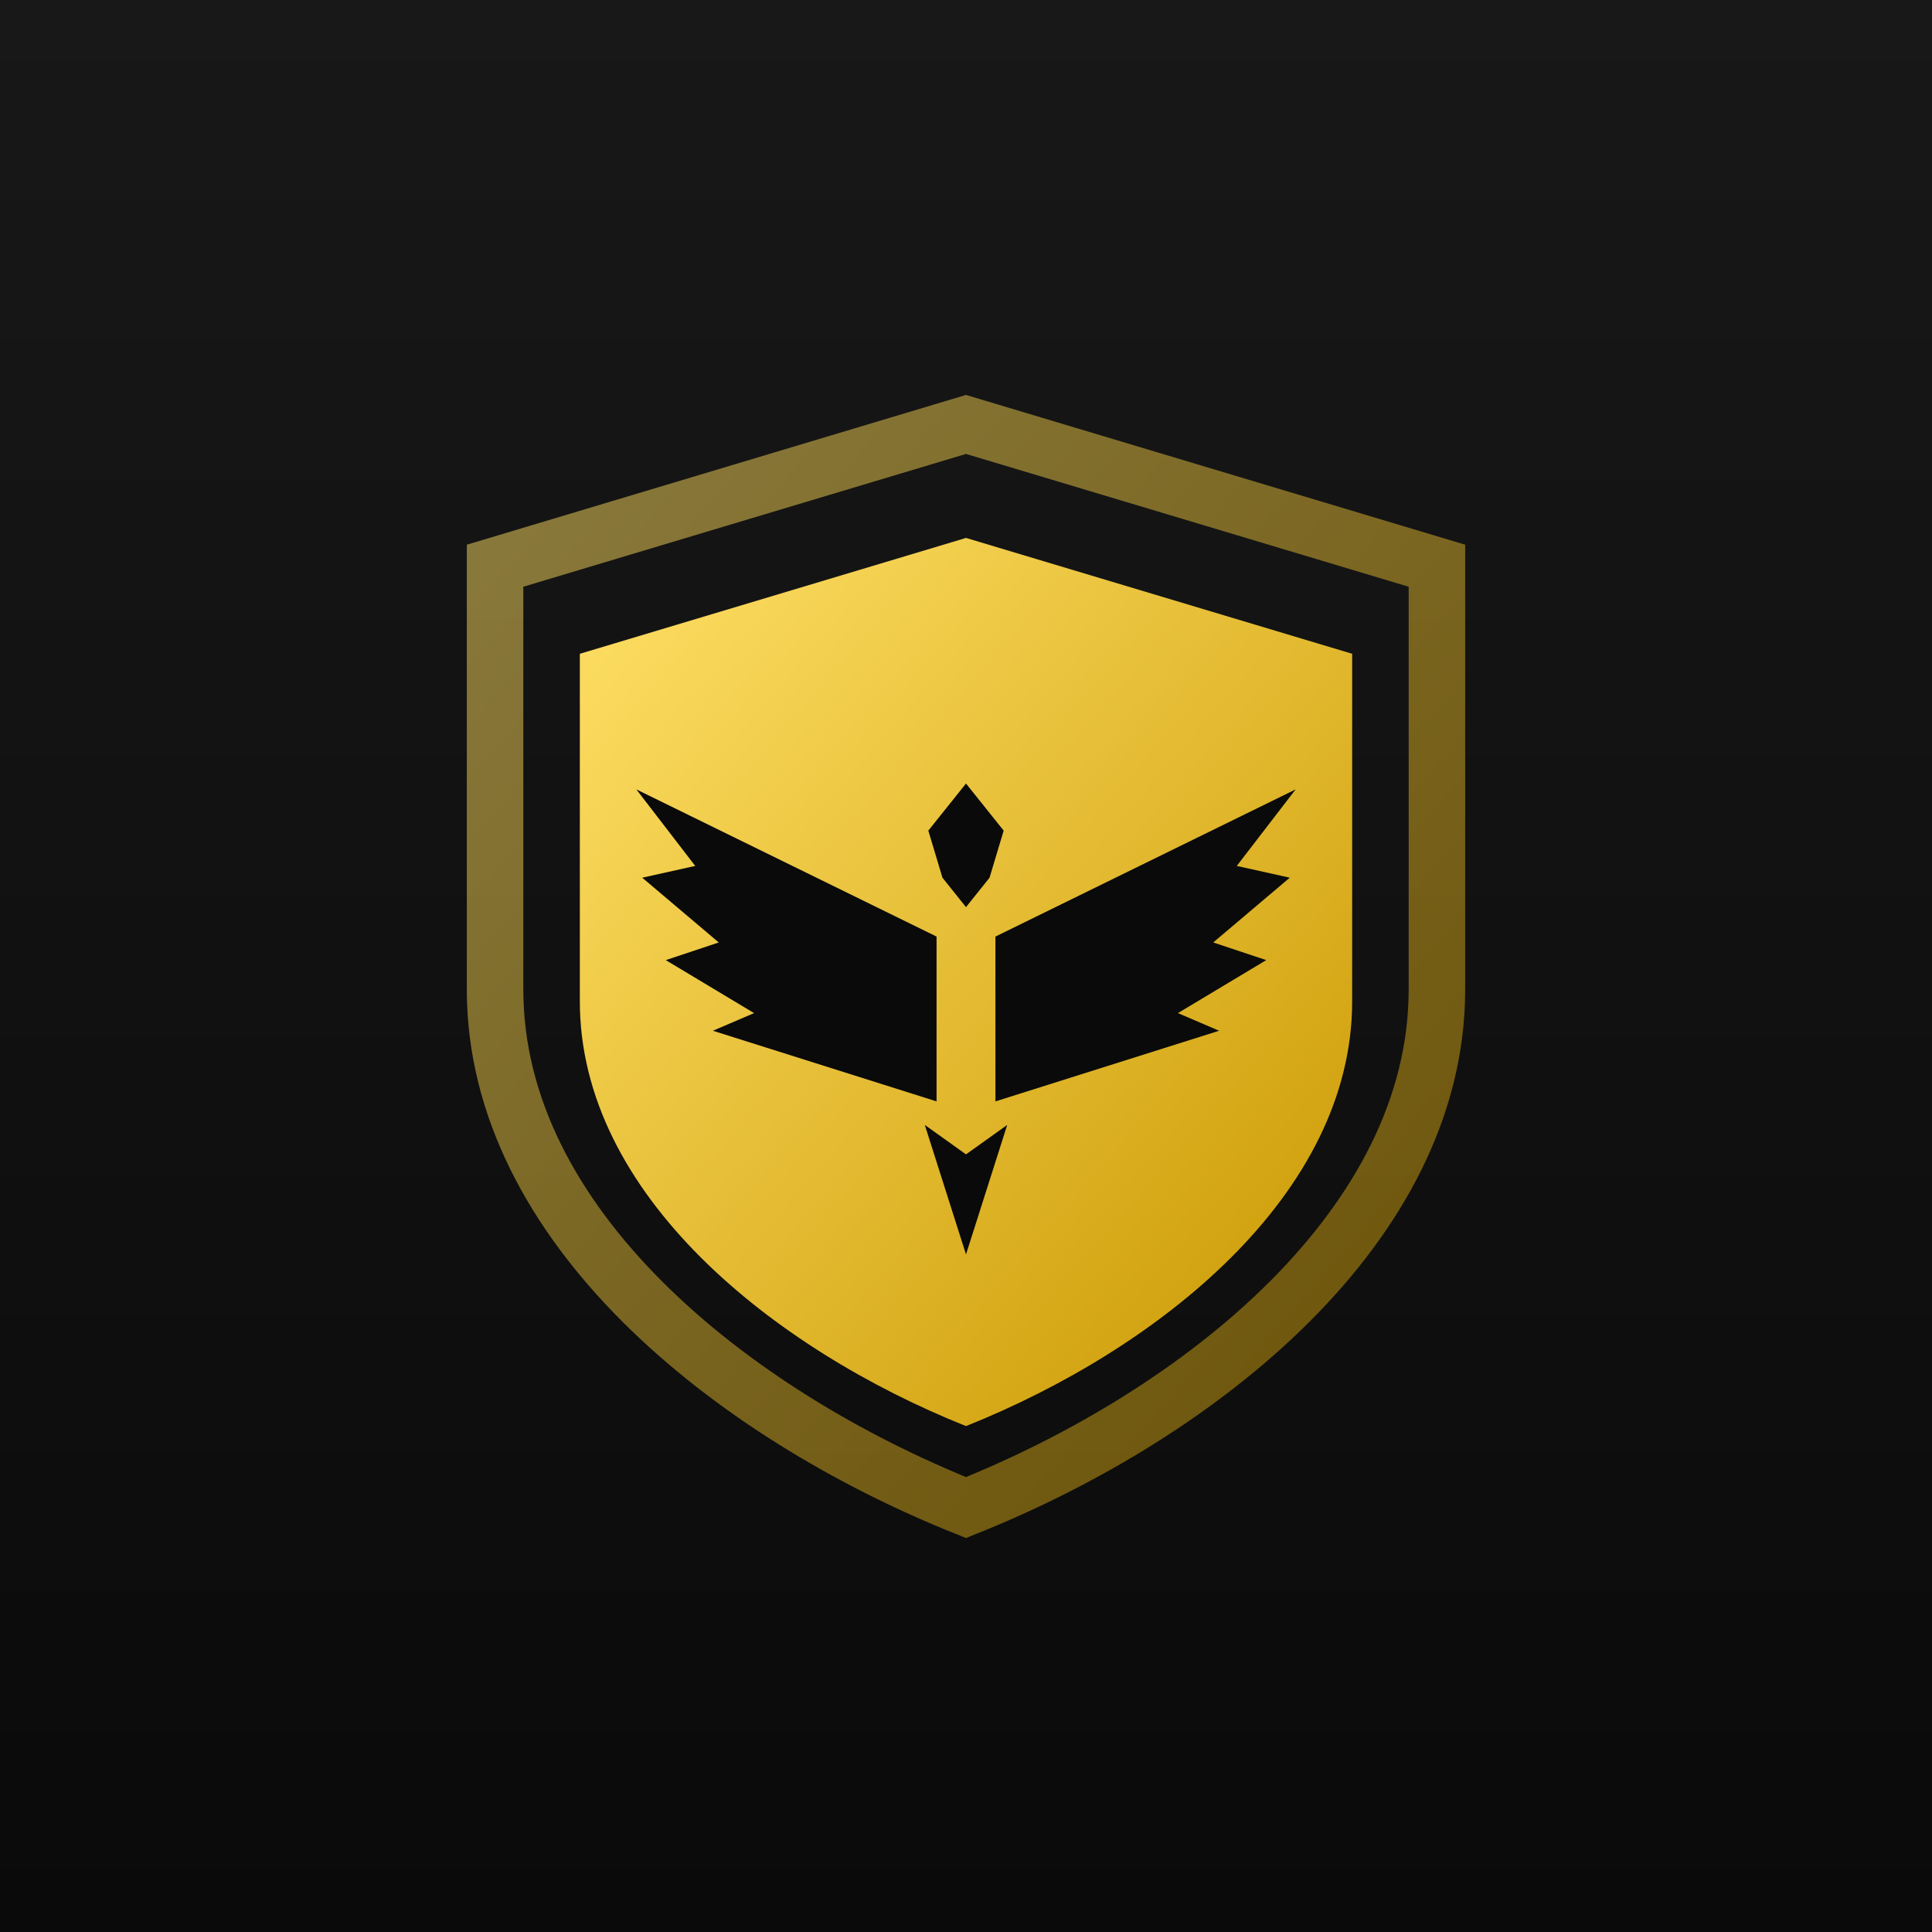
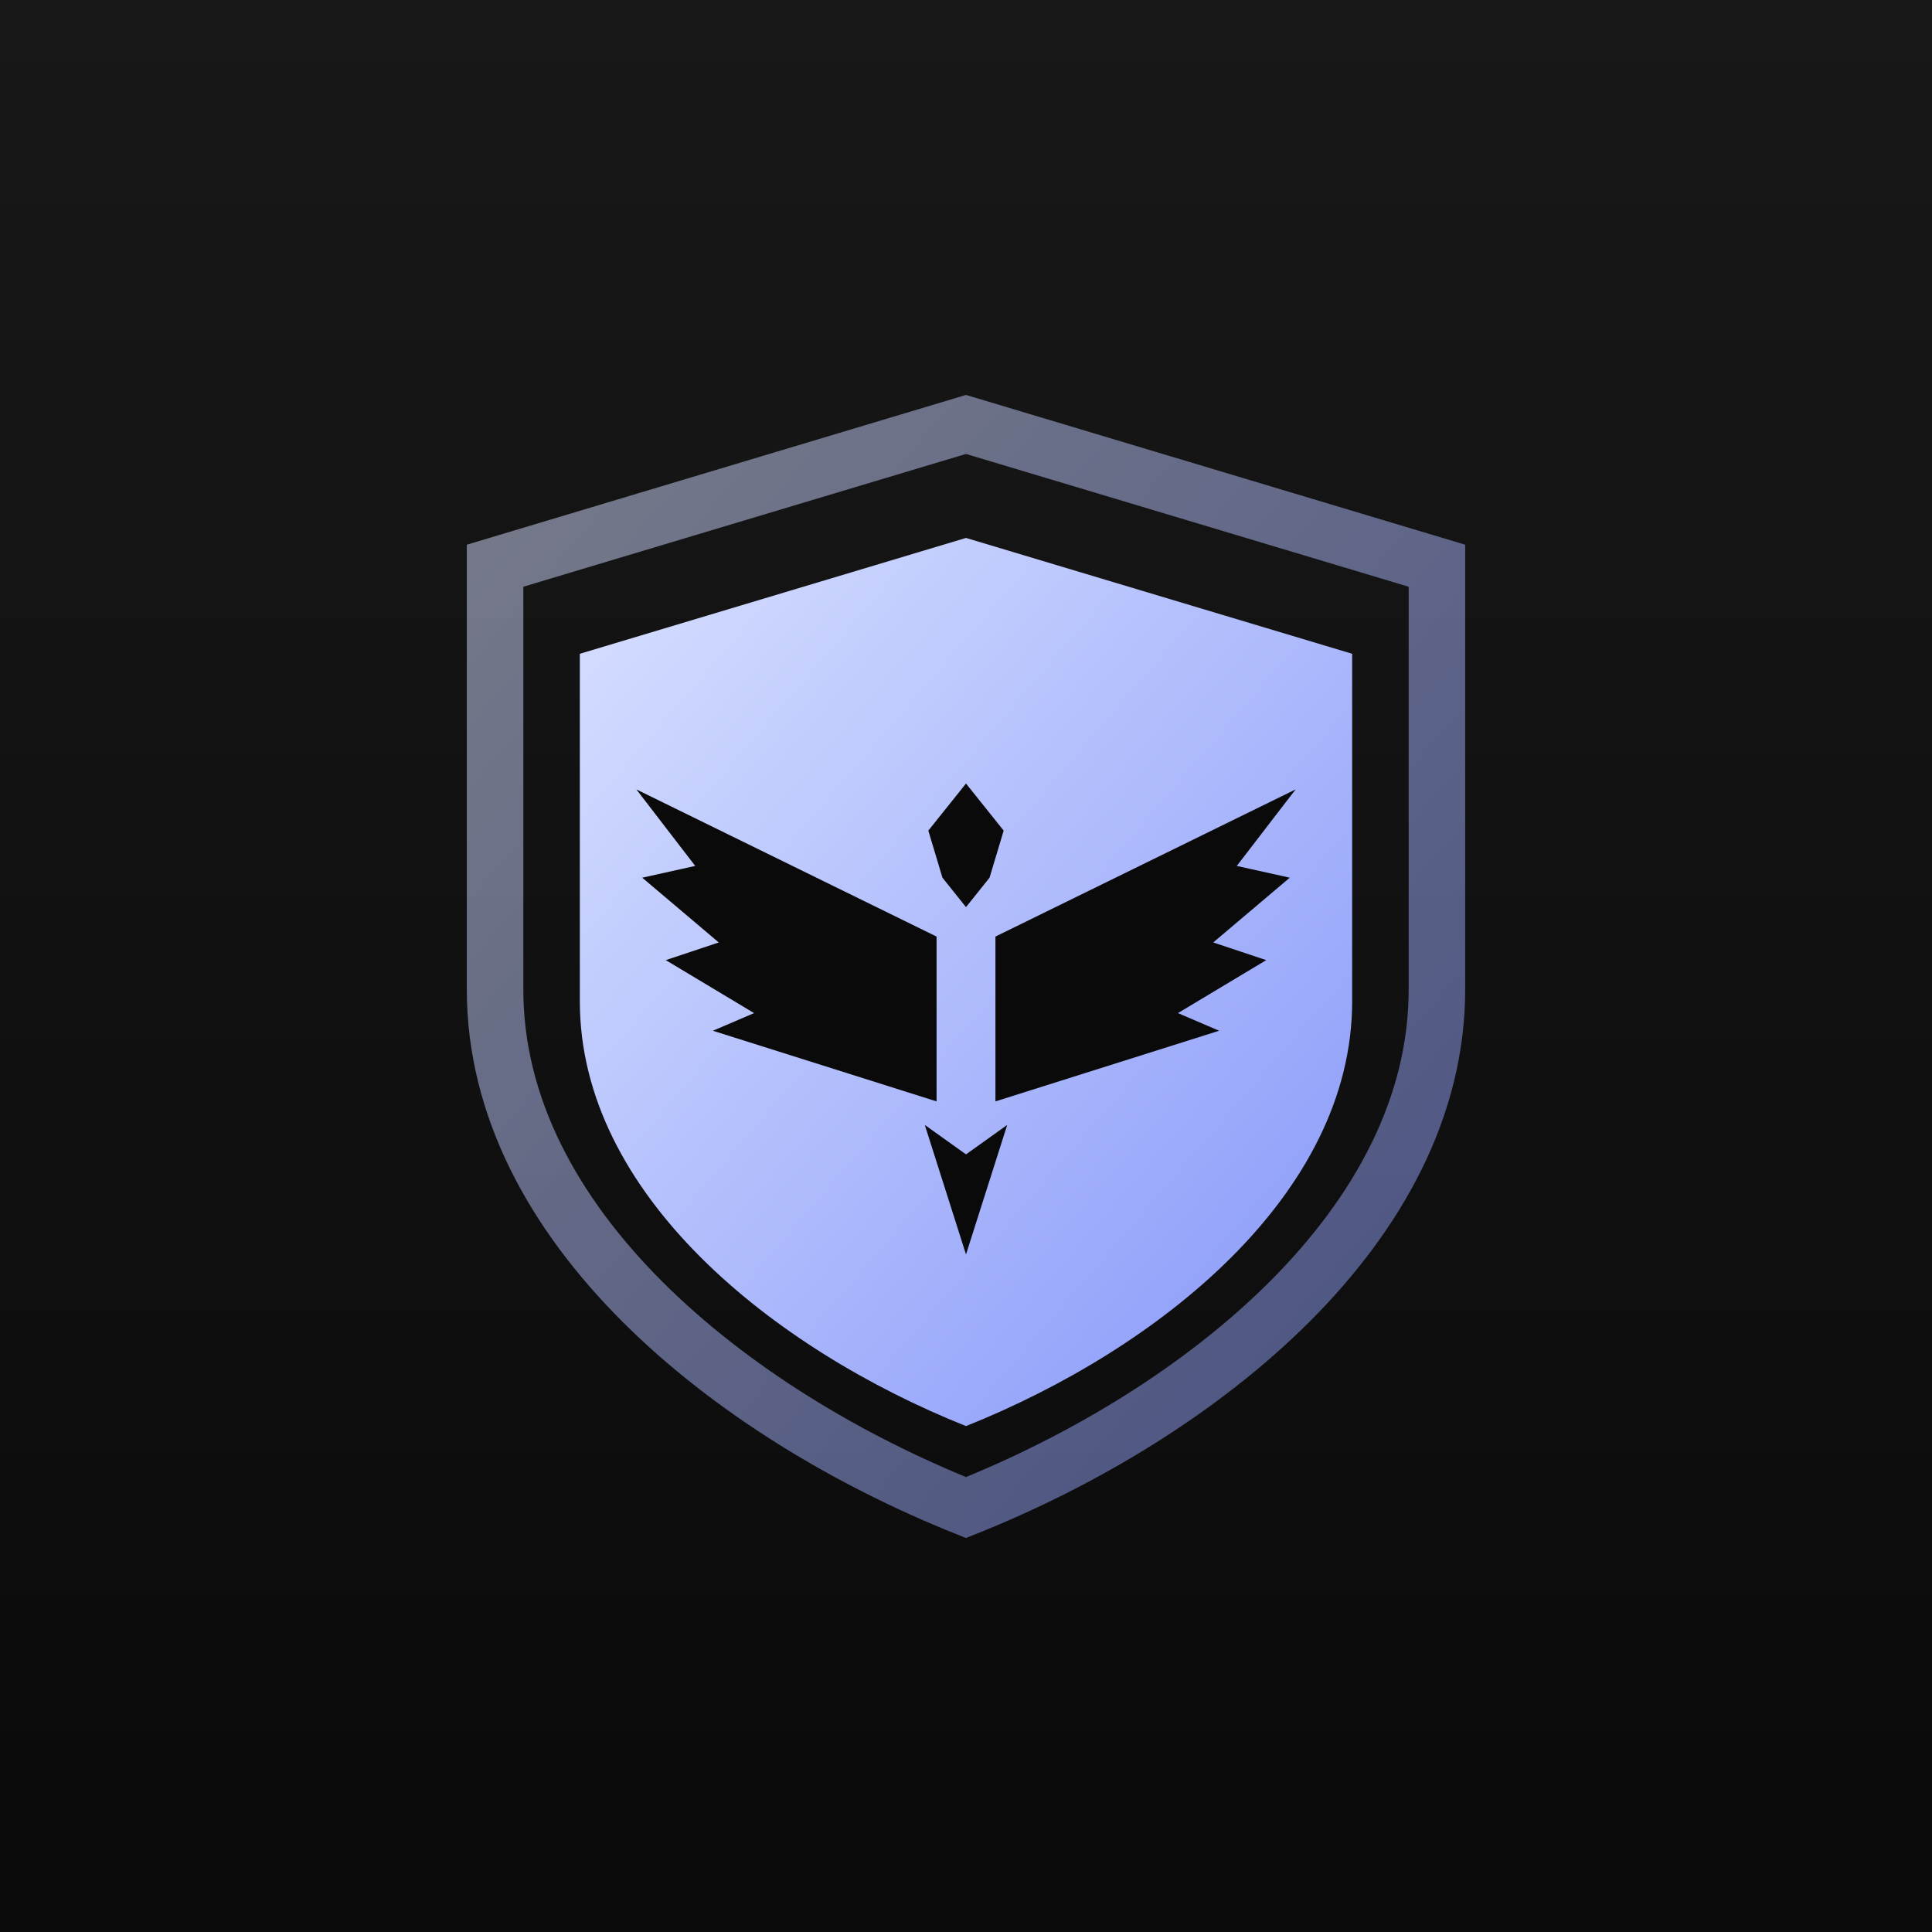
<svg xmlns="http://www.w3.org/2000/svg" viewBox="0 0 64 64">
  <defs>
    <linearGradient id="m" x1="0" y1="0" x2="1" y2="1">
-       <stop offset="0" stop-color="#ffe066" />
-       <stop offset="1" stop-color="#c99700" />
+       <stop offset="0" stop-color="#d8e0ff" />
+       <stop offset="1" stop-color="#8697f9" />
    </linearGradient>
    <linearGradient id="t" x1="0" y1="0" x2="0" y2="1">
      <stop offset="0" stop-color="#181818" />
      <stop offset="1" stop-color="#0a0a0a" />
    </linearGradient>
  </defs>
  <rect width="64" height="64" fill="url(#t)" />
  <g transform="translate(32 32) scale(.78) translate(-32 -32)">
    <path d="M32 9 L52 15 V33 C52 43 42 51 32 55 C22 51 12 43 12 33 V15 Z" fill="none" stroke="url(#m)" stroke-width="2.4" stroke-opacity=".5" />
    <g transform="translate(32 33.5) scale(.82) translate(-32 -33)">
      <path d="M32 9 L52 15 V33 C52 43 42 51 32 55 C22 51 12 43 12 33 V15 Z" fill="url(#m)" />
    </g>
    <g transform="translate(32 33) scale(.5) translate(-32 -32)" fill="#0a0a0a">
      <path d="M32 14.5L35.2 18.5L34 22.5L32 25L30 22.5L28.8 18.5Z" />
      <path d="M29.5 27.5L4 15L9 21.5L4.5 22.5L11 28L6.5 29.5L14 34L10.5 35.5L20 38.5L29.5 41.5Z" />
      <path d="M34.5 27.5L60 15L55 21.5L59.5 22.5L53 28L57.5 29.5L50 34L53.5 35.5L44 38.5L34.5 41.5Z" />
      <path d="M28.5 43.5L32 54.5L35.5 43.5L32 46Z" />
    </g>
  </g>
</svg>
